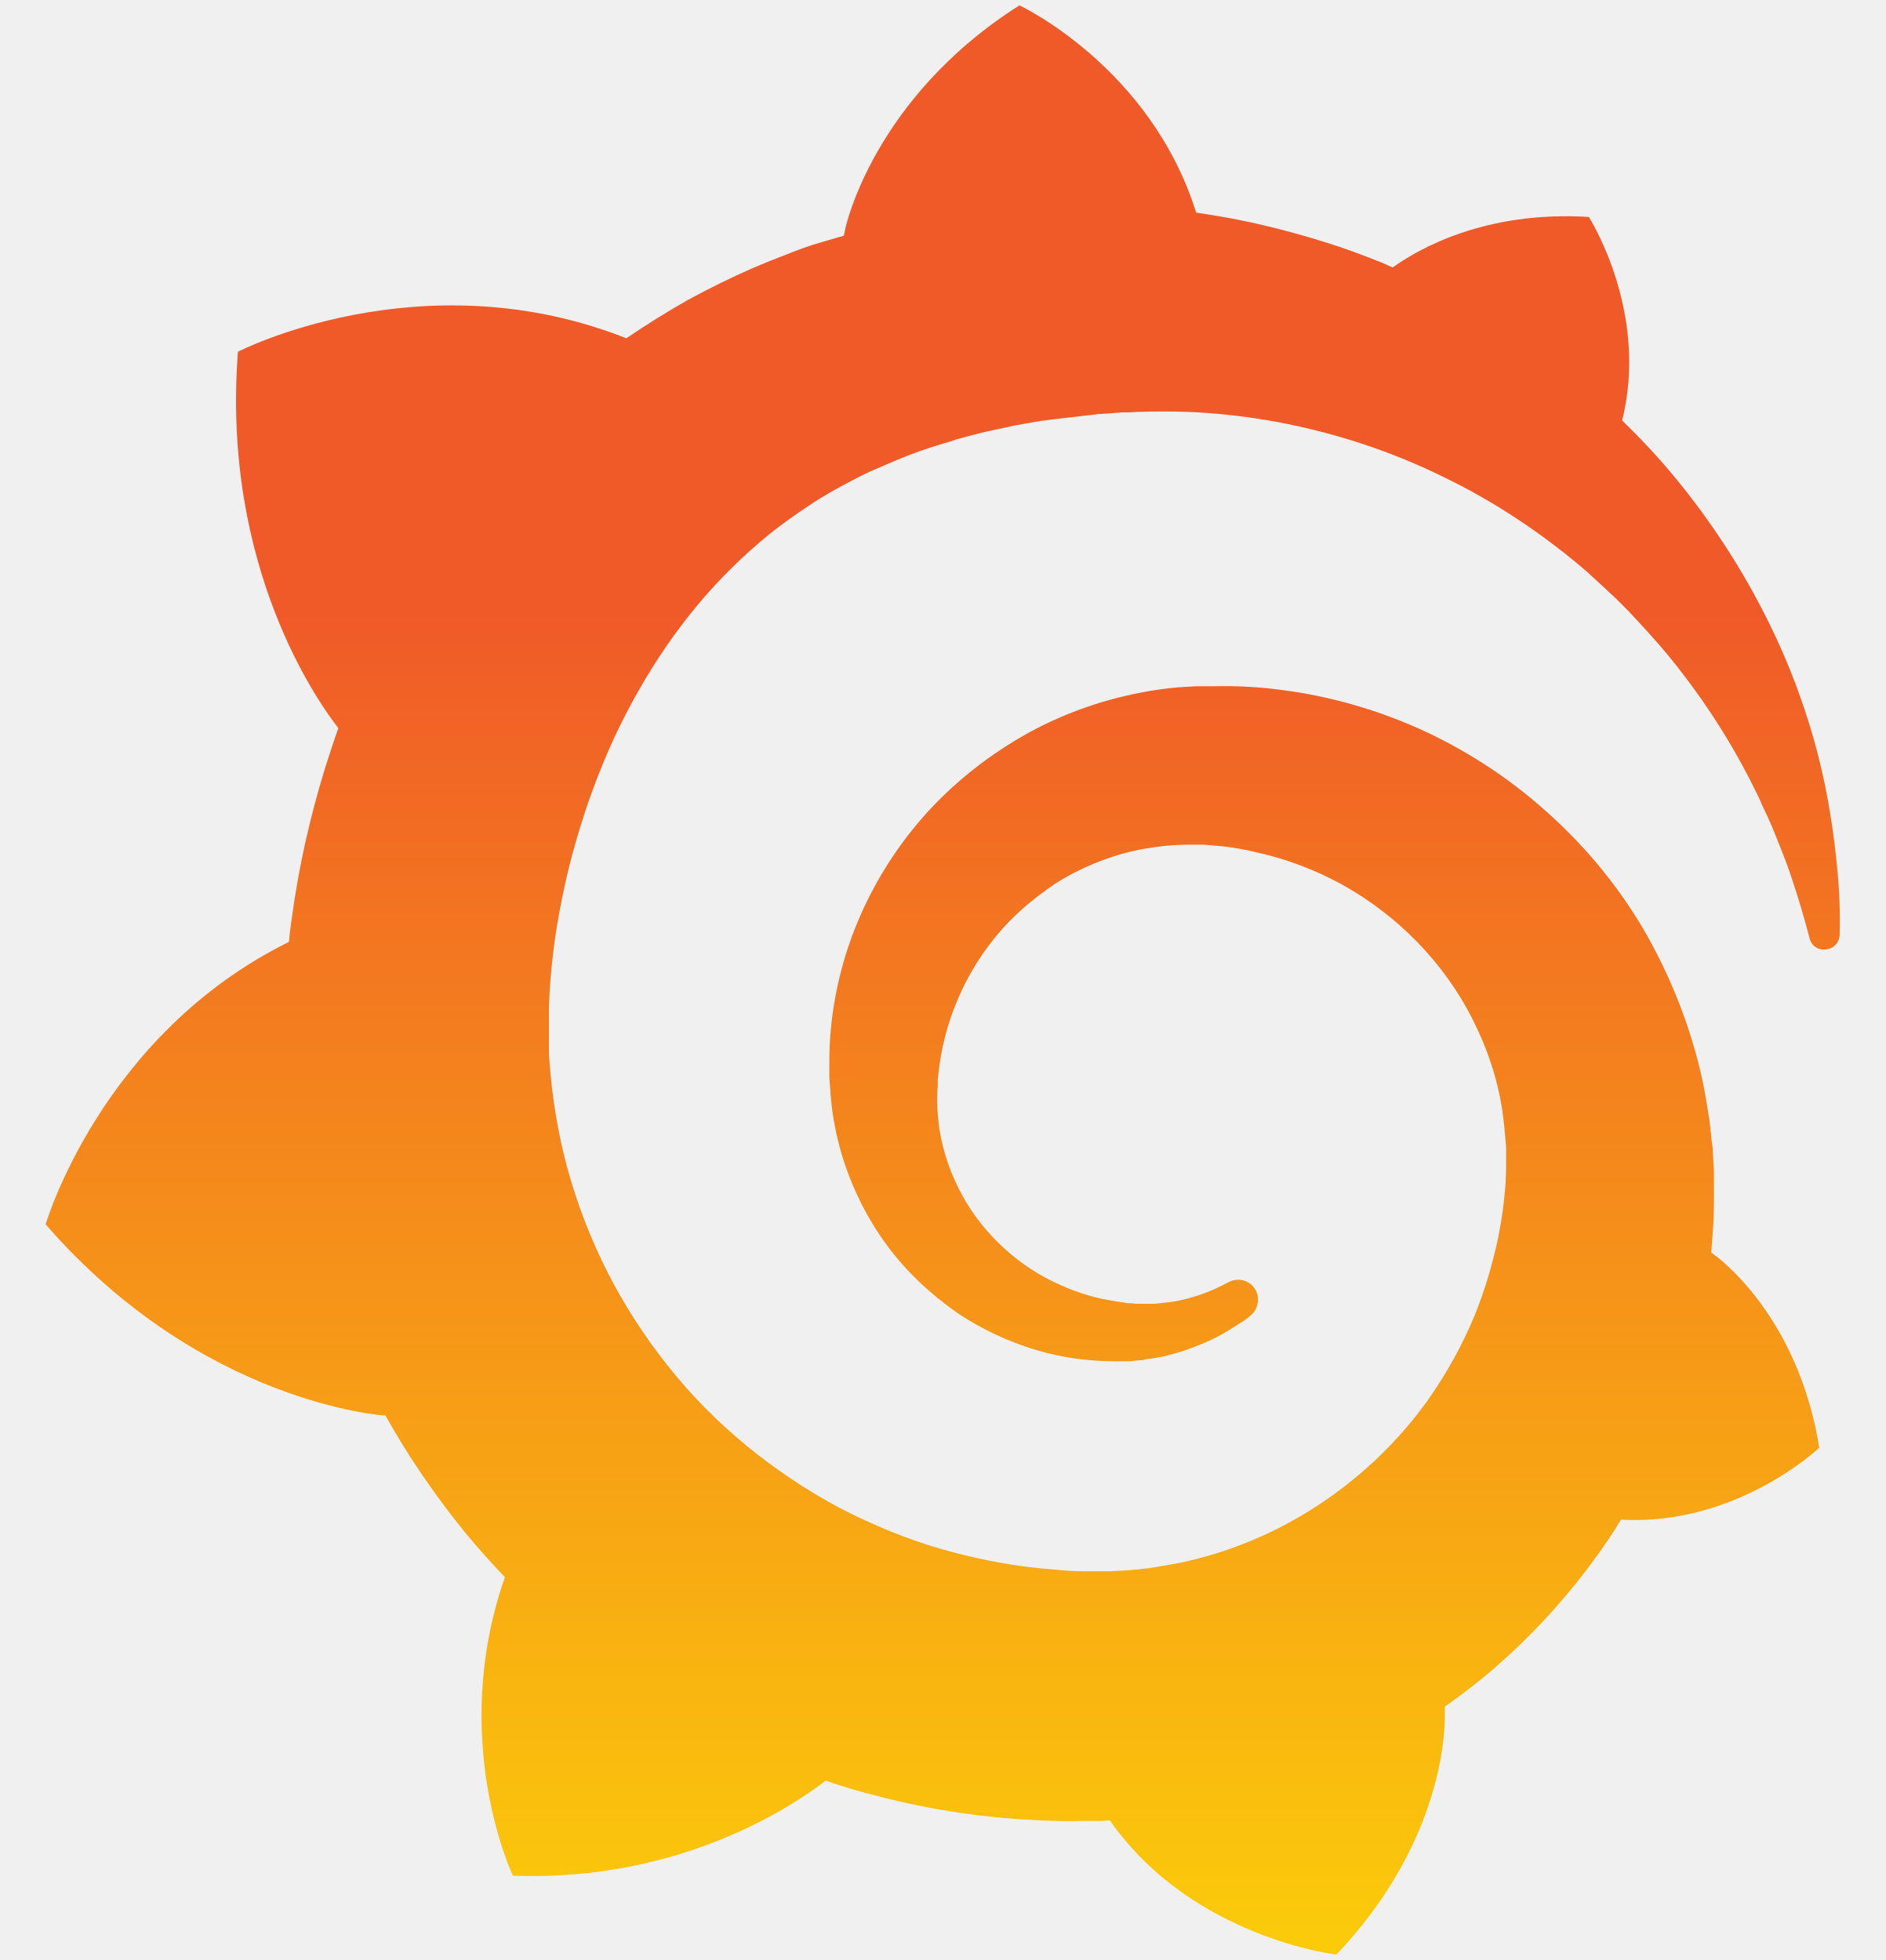
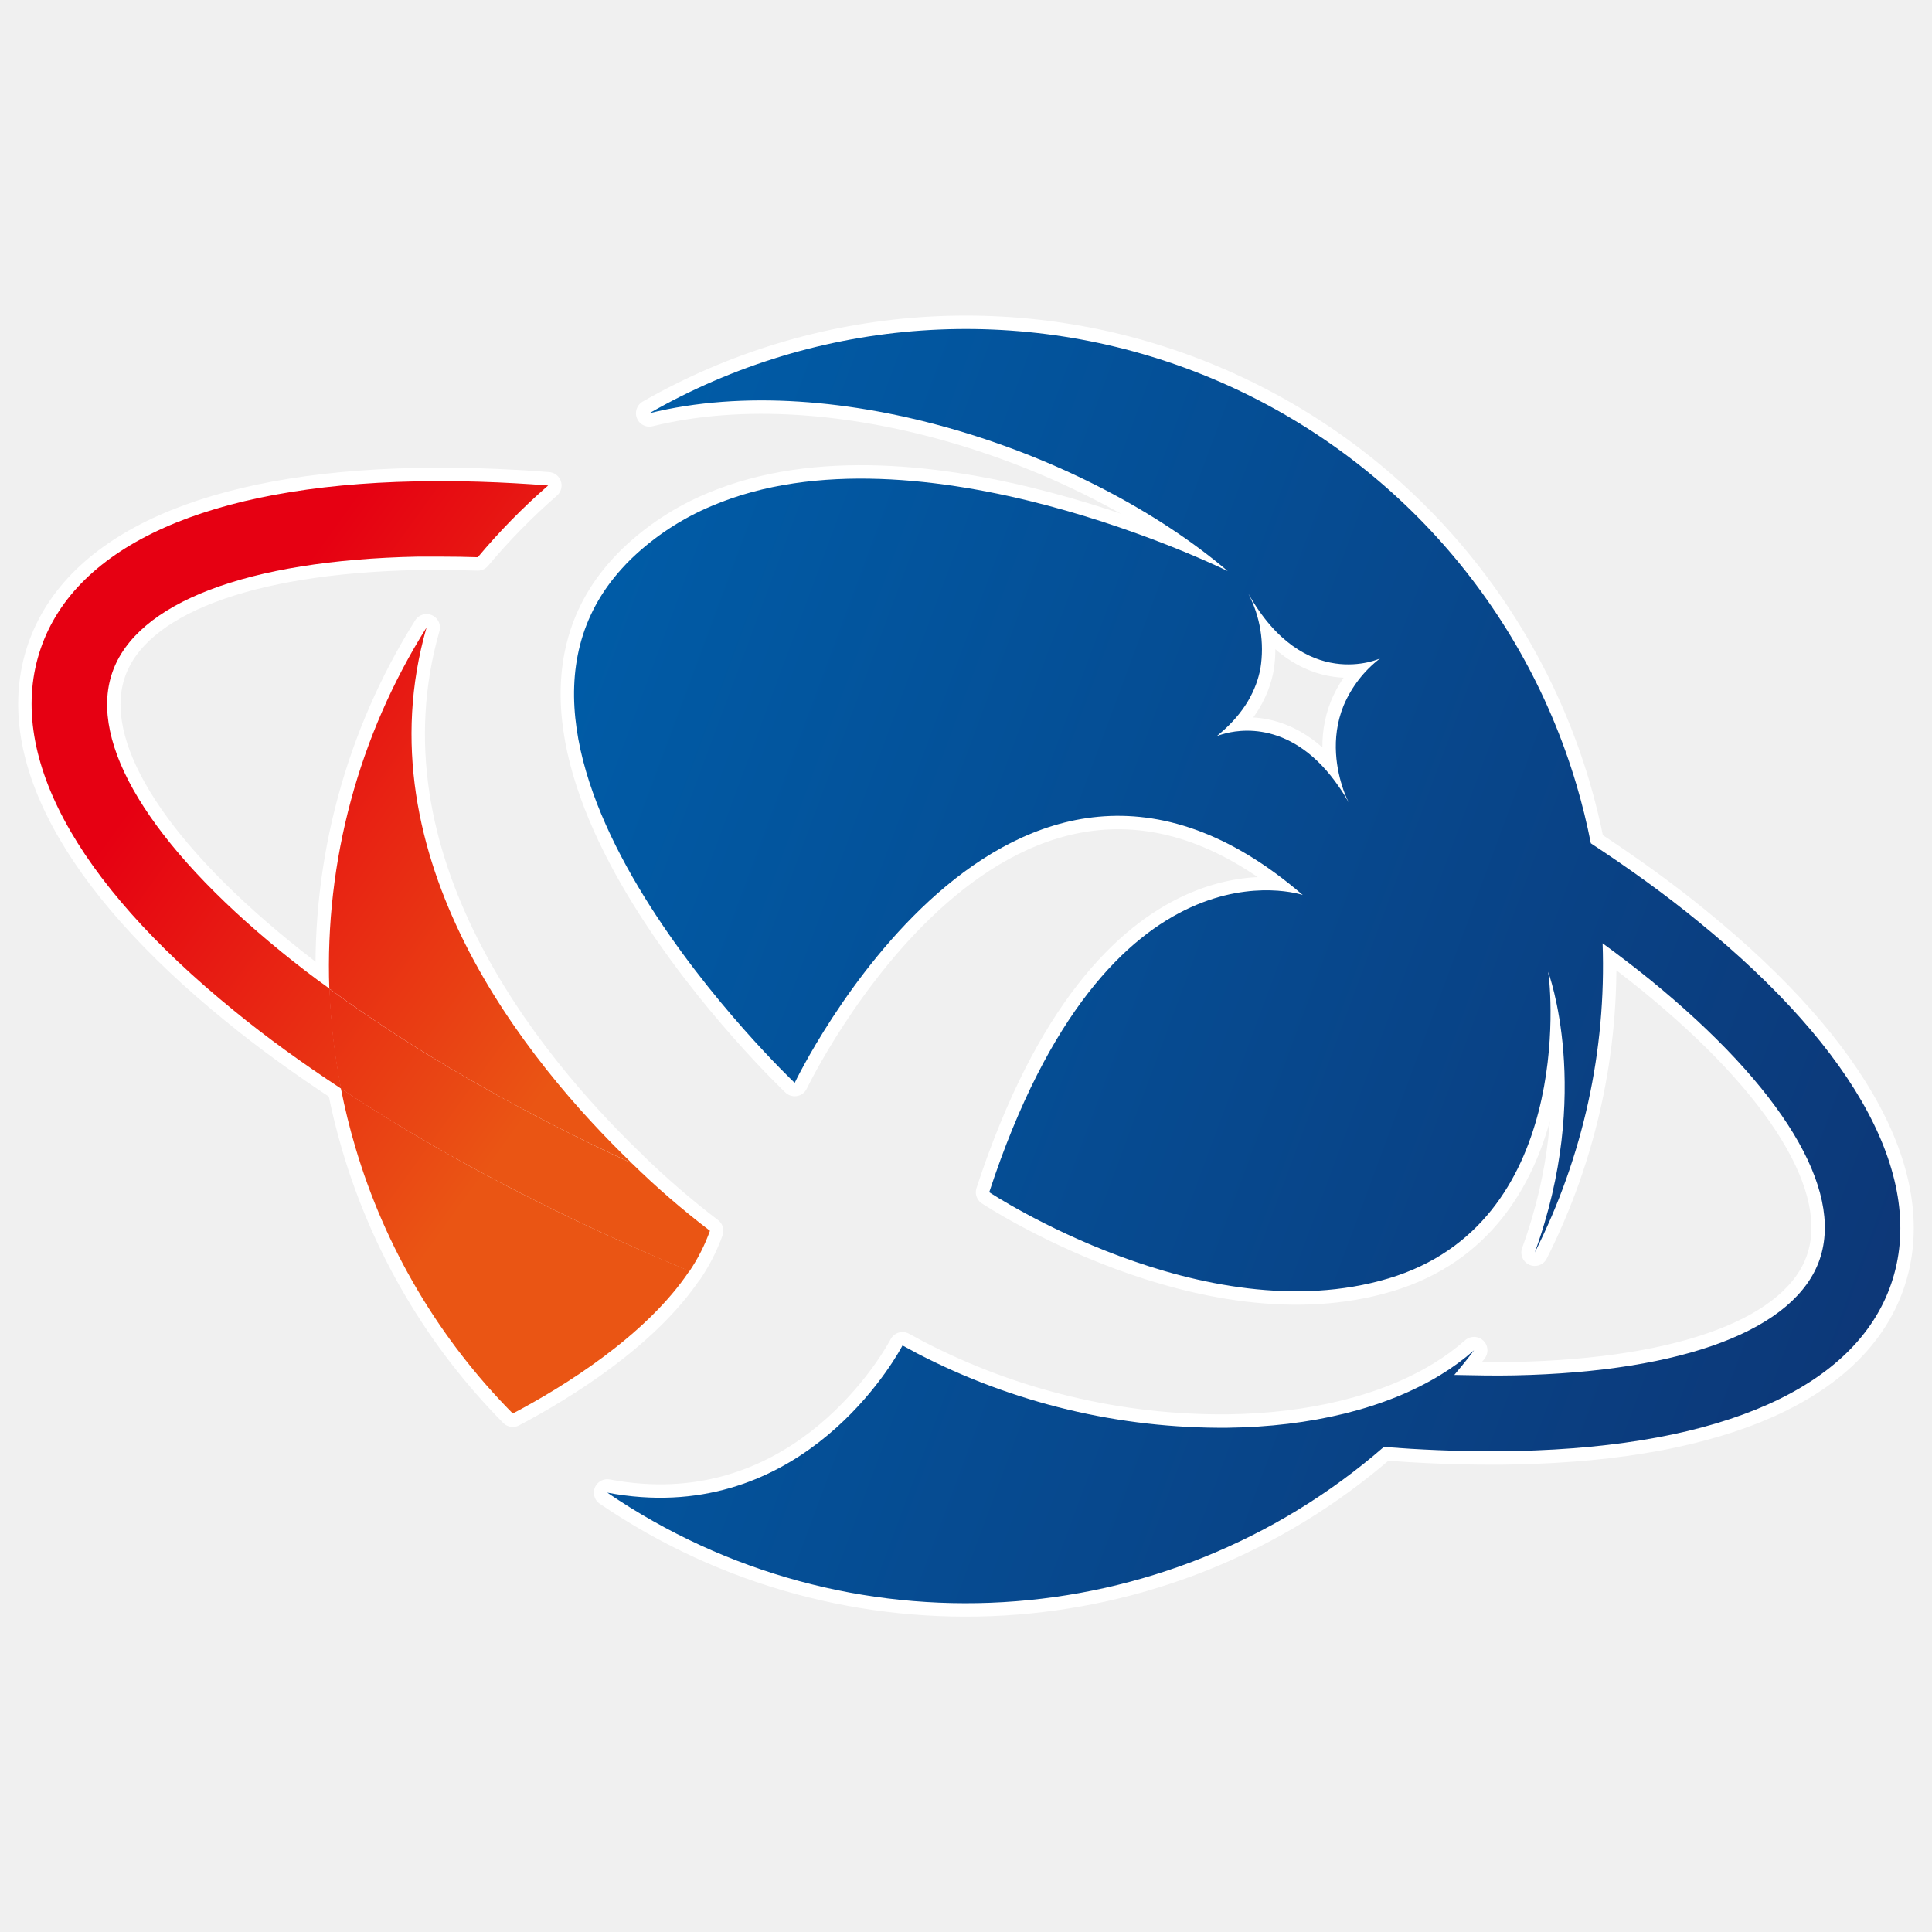
- <svg xmlns="http://www.w3.org/2000/svg" version="1.1" id="Layer_1" x="0px" y="0px" width="351px" height="365px" viewBox="0 0 351 365" style="enable-background:new 0 0 351 365;" xml:space="preserve">
-   <style type="text/css">
- 	.st0{fill:url(#SVGID_1_);}
- </style>
-   <g id="Layer_1_1_">
- </g>
-   <linearGradient id="SVGID_1_" gradientUnits="userSpaceOnUse" x1="175.5" y1="445.495" x2="175.5" y2="114.035">
-     <stop offset="0" style="stop-color:#FFF100" />
-     <stop offset="1" style="stop-color:#F05A28" />
-   </linearGradient>
-   <path class="st0" d="M342,161.2c-0.6-6.1-1.6-13.1-3.6-20.9c-2-7.7-5-16.2-9.4-25c-4.4-8.8-10.1-17.9-17.5-26.8  c-2.9-3.5-6.1-6.9-9.5-10.2c5.1-20.3-6.2-37.9-6.2-37.9c-19.5-1.2-31.9,6.1-36.5,9.4c-0.8-0.3-1.5-0.7-2.3-1  c-3.3-1.3-6.7-2.6-10.3-3.7c-3.5-1.1-7.1-2.1-10.8-3c-3.7-0.9-7.4-1.6-11.2-2.2c-0.7-0.1-1.3-0.2-2-0.3  c-8.5-27.2-32.9-38.6-32.9-38.6c-27.3,17.3-32.4,41.5-32.4,41.5s-0.1,0.5-0.3,1.4c-1.5,0.4-3,0.9-4.5,1.3c-2.1,0.6-4.2,1.4-6.2,2.2  c-2.1,0.8-4.1,1.6-6.2,2.5c-4.1,1.8-8.2,3.8-12.2,6c-3.9,2.2-7.7,4.6-11.4,7.1c-0.5-0.2-1-0.4-1-0.4c-37.8-14.4-71.3,2.9-71.3,2.9  c-3.1,40.2,15.1,65.5,18.7,70.1c-0.9,2.5-1.7,5-2.5,7.5c-2.8,9.1-4.9,18.4-6.2,28.1c-0.2,1.4-0.4,2.8-0.5,4.2  C18.8,192.7,8.5,228,8.5,228c29.1,33.5,63.1,35.6,63.1,35.6c0,0,0.1-0.1,0.1-0.1c4.3,7.7,9.3,15,14.9,21.9c2.4,2.9,4.8,5.6,7.4,8.3  c-10.6,30.4,1.5,55.6,1.5,55.6c32.4,1.2,53.7-14.2,58.2-17.7c3.2,1.1,6.5,2.1,9.8,2.9c10,2.6,20.2,4.1,30.4,4.5  c2.5,0.1,5.1,0.2,7.6,0.1l1.2,0l0.8,0l1.6,0l1.6-0.1l0,0.1c15.3,21.8,42.1,24.9,42.1,24.9c19.1-20.1,20.2-40.1,20.2-44.4l0,0  c0,0,0-0.1,0-0.3c0-0.4,0-0.6,0-0.6l0,0c0-0.3,0-0.6,0-0.9c4-2.8,7.8-5.8,11.4-9.1c7.6-6.9,14.3-14.8,19.9-23.3  c0.5-0.8,1-1.6,1.5-2.4c21.6,1.2,36.9-13.4,36.9-13.4c-3.6-22.5-16.4-33.5-19.1-35.6l0,0c0,0-0.1-0.1-0.3-0.2  c-0.2-0.1-0.2-0.2-0.2-0.2c0,0,0,0,0,0c-0.1-0.1-0.3-0.2-0.5-0.3c0.1-1.4,0.2-2.7,0.3-4.1c0.2-2.4,0.2-4.9,0.2-7.3l0-1.8l0-0.9  l0-0.5c0-0.6,0-0.4,0-0.6l-0.1-1.5l-0.1-2c0-0.7-0.1-1.3-0.2-1.9c-0.1-0.6-0.1-1.3-0.2-1.9l-0.2-1.9l-0.3-1.9  c-0.4-2.5-0.8-4.9-1.4-7.4c-2.3-9.7-6.1-18.9-11-27.2c-5-8.3-11.2-15.6-18.3-21.8c-7-6.2-14.9-11.2-23.1-14.9  c-8.3-3.7-16.9-6.1-25.5-7.2c-4.3-0.6-8.6-0.8-12.9-0.7l-1.6,0l-0.4,0c-0.1,0-0.6,0-0.5,0l-0.7,0l-1.6,0.1c-0.6,0-1.2,0.1-1.7,0.1  c-2.2,0.2-4.4,0.5-6.5,0.9c-8.6,1.6-16.7,4.7-23.8,9c-7.1,4.3-13.3,9.6-18.3,15.6c-5,6-8.9,12.7-11.6,19.6c-2.7,6.9-4.2,14.1-4.6,21  c-0.1,1.7-0.1,3.5-0.1,5.2c0,0.4,0,0.9,0,1.3l0.1,1.4c0.1,0.8,0.1,1.7,0.2,2.5c0.3,3.5,1,6.9,1.9,10.1c1.9,6.5,4.9,12.4,8.6,17.4  c3.7,5,8.2,9.1,12.9,12.4c4.7,3.2,9.8,5.5,14.8,7c5,1.5,10,2.1,14.7,2.1c0.6,0,1.2,0,1.7,0c0.3,0,0.6,0,0.9,0c0.3,0,0.6,0,0.9-0.1  c0.5,0,1-0.1,1.5-0.1c0.1,0,0.3,0,0.4-0.1l0.5-0.1c0.3,0,0.6-0.1,0.9-0.1c0.6-0.1,1.1-0.2,1.7-0.3c0.6-0.1,1.1-0.2,1.6-0.4  c1.1-0.2,2.1-0.6,3.1-0.9c2-0.7,4-1.5,5.7-2.4c1.8-0.9,3.4-2,5-3c0.4-0.3,0.9-0.6,1.3-1c1.6-1.3,1.9-3.7,0.6-5.3  c-1.1-1.4-3.1-1.8-4.7-0.9c-0.4,0.2-0.8,0.4-1.2,0.6c-1.4,0.7-2.8,1.3-4.3,1.8c-1.5,0.5-3.1,0.9-4.7,1.2c-0.8,0.1-1.6,0.2-2.5,0.3  c-0.4,0-0.8,0.1-1.3,0.1c-0.4,0-0.9,0-1.2,0c-0.4,0-0.8,0-1.2,0c-0.5,0-1,0-1.5-0.1c0,0-0.3,0-0.1,0l-0.2,0l-0.3,0  c-0.2,0-0.5,0-0.7-0.1c-0.5-0.1-0.9-0.1-1.4-0.2c-3.7-0.5-7.4-1.6-10.9-3.2c-3.6-1.6-7-3.8-10.1-6.6c-3.1-2.8-5.8-6.1-7.9-9.9  c-2.1-3.8-3.6-8-4.3-12.4c-0.3-2.2-0.5-4.5-0.4-6.7c0-0.6,0.1-1.2,0.1-1.8c0,0.2,0-0.1,0-0.1l0-0.2l0-0.5c0-0.3,0.1-0.6,0.1-0.9  c0.1-1.2,0.3-2.4,0.5-3.6c1.7-9.6,6.5-19,13.9-26.1c1.9-1.8,3.9-3.4,6-4.9c2.1-1.5,4.4-2.8,6.8-3.9c2.4-1.1,4.8-2,7.4-2.7  c2.5-0.7,5.1-1.1,7.8-1.4c1.3-0.1,2.6-0.2,4-0.2c0.4,0,0.6,0,0.9,0l1.1,0l0.7,0c0.3,0,0,0,0.1,0l0.3,0l1.1,0.1  c2.9,0.2,5.7,0.6,8.5,1.3c5.6,1.2,11.1,3.3,16.2,6.1c10.2,5.7,18.9,14.5,24.2,25.1c2.7,5.3,4.6,11,5.5,16.9c0.2,1.5,0.4,3,0.5,4.5  l0.1,1.1l0.1,1.1c0,0.4,0,0.8,0,1.1c0,0.4,0,0.8,0,1.1l0,1l0,1.1c0,0.7-0.1,1.9-0.1,2.6c-0.1,1.6-0.3,3.3-0.5,4.9  c-0.2,1.6-0.5,3.2-0.8,4.8c-0.3,1.6-0.7,3.2-1.1,4.7c-0.8,3.1-1.8,6.2-3,9.3c-2.4,6-5.6,11.8-9.4,17.1  c-7.7,10.6-18.2,19.2-30.2,24.7c-6,2.7-12.3,4.7-18.8,5.7c-3.2,0.6-6.5,0.9-9.8,1l-0.6,0l-0.5,0l-1.1,0l-1.6,0l-0.8,0  c0.4,0-0.1,0-0.1,0l-0.3,0c-1.8,0-3.5-0.1-5.3-0.3c-7-0.5-13.9-1.8-20.7-3.7c-6.7-1.9-13.2-4.6-19.4-7.8  c-12.3-6.6-23.4-15.6-32-26.5c-4.3-5.4-8.1-11.3-11.2-17.4c-3.1-6.1-5.6-12.6-7.4-19.1c-1.8-6.6-2.9-13.3-3.4-20.1l-0.1-1.3l0-0.3  l0-0.3l0-0.6l0-1.1l0-0.3l0-0.4l0-0.8l0-1.6l0-0.3c0,0,0,0.1,0-0.1l0-0.6c0-0.8,0-1.7,0-2.5c0.1-3.3,0.4-6.8,0.8-10.2  c0.4-3.4,1-6.9,1.7-10.3c0.7-3.4,1.5-6.8,2.5-10.2c1.9-6.7,4.3-13.2,7.1-19.3c5.7-12.2,13.1-23.1,22-31.8c2.2-2.2,4.5-4.2,6.9-6.2  c2.4-1.9,4.9-3.7,7.5-5.4c2.5-1.7,5.2-3.2,7.9-4.6c1.3-0.7,2.7-1.4,4.1-2c0.7-0.3,1.4-0.6,2.1-0.9c0.7-0.3,1.4-0.6,2.1-0.9  c2.8-1.2,5.7-2.2,8.7-3.1c0.7-0.2,1.5-0.4,2.2-0.7c0.7-0.2,1.5-0.4,2.2-0.6c1.5-0.4,3-0.8,4.5-1.1c0.7-0.2,1.5-0.3,2.3-0.5  c0.8-0.2,1.5-0.3,2.3-0.5c0.8-0.1,1.5-0.3,2.3-0.4l1.1-0.2l1.2-0.2c0.8-0.1,1.5-0.2,2.3-0.3c0.9-0.1,1.7-0.2,2.6-0.3  c0.7-0.1,1.9-0.2,2.6-0.3c0.5-0.1,1.1-0.1,1.6-0.2l1.1-0.1l0.5-0.1l0.6,0c0.9-0.1,1.7-0.1,2.6-0.2l1.3-0.1c0,0,0.5,0,0.1,0l0.3,0  l0.6,0c0.7,0,1.5-0.1,2.2-0.1c2.9-0.1,5.9-0.1,8.8,0c5.8,0.2,11.5,0.9,17,1.9c11.1,2.1,21.5,5.6,31,10.3  c9.5,4.6,17.9,10.3,25.3,16.5c0.5,0.4,0.9,0.8,1.4,1.2c0.4,0.4,0.9,0.8,1.3,1.2c0.9,0.8,1.7,1.6,2.6,2.4c0.9,0.8,1.7,1.6,2.5,2.4  c0.8,0.8,1.6,1.6,2.4,2.5c3.1,3.3,6,6.6,8.6,10c5.2,6.7,9.4,13.5,12.7,19.9c0.2,0.4,0.4,0.8,0.6,1.2c0.2,0.4,0.4,0.8,0.6,1.2  c0.4,0.8,0.8,1.6,1.1,2.4c0.4,0.8,0.7,1.5,1.1,2.3c0.3,0.8,0.7,1.5,1,2.3c1.2,3,2.4,5.9,3.3,8.6c1.5,4.4,2.6,8.3,3.5,11.7  c0.3,1.4,1.6,2.3,3,2.1c1.5-0.1,2.6-1.3,2.6-2.8C342.6,170.4,342.5,166.1,342,161.2z" />
+ <svg xmlns="http://www.w3.org/2000/svg" xmlns:xlink="http://www.w3.org/1999/xlink" id="图层_1" data-name="图层 1" viewBox="0 0 360 360">
+   <defs>
+     <style>.cls-1,.cls-2,.cls-3,.cls-4,.cls-5{stroke:#fff;stroke-linejoin:round;stroke-width:5px;}.cls-1,.cls-6{fill:url(#未命名的渐变_16);}.cls-2,.cls-7{fill:url(#未命名的渐变_16-2);}.cls-3,.cls-8{fill:url(#未命名的渐变_16-3);}.cls-4,.cls-9{fill:url(#未命名的渐变_16-4);}.cls-10,.cls-5{fill:url(#未命名的渐变_4);}</style>
+     <linearGradient id="未命名的渐变_16" x1="46" y1="120.19" x2="122.01" y2="175.09" gradientUnits="userSpaceOnUse">
+       <stop offset="0" stop-color="#e60012" />
+       <stop offset="1" stop-color="#ea5514" />
+     </linearGradient>
+     <linearGradient id="未命名的渐变_16-2" x1="39.95" y1="128.57" x2="115.96" y2="183.47" xlink:href="#未命名的渐变_16" />
+     <linearGradient id="未命名的渐变_16-3" x1="6.95" y1="174.26" x2="82.97" y2="229.16" xlink:href="#未命名的渐变_16" />
+     <linearGradient id="未命名的渐变_16-4" x1="18.76" y1="157.91" x2="94.77" y2="212.81" xlink:href="#未命名的渐变_16" />
+     <linearGradient id="未命名的渐变_4" x1="355.18" y1="245.04" x2="92.77" y2="147.6" gradientUnits="userSpaceOnUse">
+       <stop offset="0" stop-color="#0d3777" />
+       <stop offset="1" stop-color="#005ca7" />
+     </linearGradient>
+   </defs>
+   <path class="cls-1" d="M52.45,177.38c-24.54-20-36-38.91-31.55-52s25.2-21,56.83-21.66q2.25,0,4.54,0,3.33,0,6.76.11a118.38,118.38,0,0,1,13.11-13.37c-8.58-.66-16.86-.93-24.71-.76C39,90.49,14.2,101.56,7.59,120.83s6.17,43.23,36,67.48c6.09,5,12.78,9.81,20,14.56a118.16,118.16,0,0,1-2.17-18.64C58.27,182,55.28,179.68,52.45,177.38Z" />
+   <path class="cls-2" d="M79.48,116.92a118.73,118.73,0,0,0-18.12,67.3c15.87,11.62,35,22.67,56.39,32.54C98.18,197.89,67.19,159.82,79.48,116.92Z" />
+   <path class="cls-3" d="M128.46,236.82c-24.16-10-46.25-21.58-64.94-34,.72,3.65,1.61,7.3,2.69,10.94a118.16,118.16,0,0,0,29.34,49.63C105.1,258.35,120.44,248.85,128.46,236.82Z" />
+   <path class="cls-4" d="M132.29,229.34a155.2,155.2,0,0,1-14.54-12.57c-21.35-9.88-40.52-20.92-56.39-32.54a118.16,118.16,0,0,0,2.17,18.64c18.69,12.38,40.77,23.93,64.94,34A34,34,0,0,0,132.29,229.34Z" />
+   <path class="cls-5" d="M316.43,171.7c-6.09-5-12.78-9.81-20-14.56-.72-3.65-1.61-7.3-2.69-10.94A118.67,118.67,0,0,0,121,77c34.9-8.62,81.66,7.21,107.77,29.41,0,0-57.53-28.52-96.07-12.17a48.9,48.9,0,0,0-15,9.81c-.65.62-1.25,1.26-1.83,1.9-31.91,35.13,32.21,95.82,32.21,95.82s39.5-82.53,94.67-35c0,0-36.2-12.32-58.42,55.38,0,0,39.89,26.39,74.38,16.07C293,228,289.11,184.58,288.47,181.08c0,0,8.39,22.37-2.49,52.31a118.57,118.57,0,0,0,12.64-57.62c3.09,2.26,6.09,4.55,8.92,6.85,24.54,20,36,38.91,31.55,52s-25.2,21-56.83,21.66c-3.66.08-7.43,0-11.27-.08,1.26-1.5,2.49-3,3.67-4.59a43.87,43.87,0,0,1-6.14,4.52c-10.38,6.4-24.46,9.72-39.76,9.91a123.25,123.25,0,0,1-57.89-13.87c-.9-.48-1.81-1-2.7-1.46l-.29.53c-2.38,4.24-20.11,33.43-54.72,26.89a118.67,118.67,0,0,0,144.69-8.51c6.85.52,13.5.8,19.9.8,1.62,0,3.22,0,4.81-.05,38.42-.83,63.23-11.89,69.84-31.16S346.25,195.95,316.43,171.7Zm-65.09-22.15c-.58-1-1.18-2-1.78-2.85-8.62-12.62-18.73-10.82-21.83-9.87a8.87,8.87,0,0,0-1,.34l.59-.5c4.66-3.93,6.79-8.17,7.54-12.11a22.43,22.43,0,0,0-2.25-13.94c10.48,18.58,24.53,12.08,24.53,12.08a21.74,21.74,0,0,0-6.78,8.78c-2.54,6.23-1.2,12.3-.08,15.57A19.35,19.35,0,0,0,251.34,149.55Z" />
+   <path class="cls-6" d="M52.45,177.38c-24.54-20-36-38.91-31.55-52s25.2-21,56.83-21.66q2.25,0,4.54,0,3.33,0,6.76.11a118.38,118.38,0,0,1,13.11-13.37c-8.58-.66-16.86-.93-24.71-.76C39,90.49,14.2,101.56,7.59,120.83s6.17,43.23,36,67.48c6.09,5,12.78,9.81,20,14.56a118.16,118.16,0,0,1-2.17-18.64C58.27,182,55.28,179.68,52.45,177.38Z" />
+   <path class="cls-7" d="M79.48,116.92a118.73,118.73,0,0,0-18.12,67.3c15.87,11.62,35,22.67,56.39,32.54C98.18,197.89,67.19,159.82,79.48,116.92Z" />
+   <path class="cls-8" d="M128.46,236.82c-24.16-10-46.25-21.58-64.94-34,.72,3.65,1.61,7.3,2.69,10.94a118.16,118.16,0,0,0,29.34,49.63C105.1,258.35,120.44,248.85,128.46,236.82Z" />
+   <path class="cls-9" d="M132.29,229.34a155.2,155.2,0,0,1-14.54-12.57c-21.35-9.88-40.52-20.92-56.39-32.54a118.16,118.16,0,0,0,2.17,18.64c18.69,12.38,40.77,23.93,64.94,34A34,34,0,0,0,132.29,229.34Z" />
+   <path class="cls-10" d="M316.43,171.7c-6.09-5-12.78-9.81-20-14.56-.72-3.65-1.61-7.3-2.69-10.94A118.67,118.67,0,0,0,121,77c34.9-8.62,81.66,7.21,107.77,29.41,0,0-57.53-28.52-96.07-12.17a48.9,48.9,0,0,0-15,9.81c-.65.62-1.25,1.26-1.83,1.9-31.91,35.13,32.21,95.82,32.21,95.82s39.5-82.53,94.67-35c0,0-36.2-12.32-58.42,55.38,0,0,39.89,26.39,74.38,16.07C293,228,289.11,184.58,288.47,181.08c0,0,8.39,22.37-2.49,52.31a118.57,118.57,0,0,0,12.64-57.62c3.09,2.26,6.09,4.55,8.92,6.85,24.54,20,36,38.91,31.55,52s-25.2,21-56.83,21.66c-3.66.08-7.43,0-11.27-.08,1.26-1.5,2.49-3,3.67-4.59a43.87,43.87,0,0,1-6.14,4.52c-10.38,6.4-24.46,9.72-39.76,9.91a123.25,123.25,0,0,1-57.89-13.87c-.9-.48-1.81-1-2.7-1.46l-.29.53c-2.38,4.24-20.11,33.43-54.72,26.89a118.67,118.67,0,0,0,144.69-8.51c6.85.52,13.5.8,19.9.8,1.62,0,3.22,0,4.81-.05,38.42-.83,63.23-11.89,69.84-31.16S346.25,195.95,316.43,171.7Zm-65.09-22.15c-.58-1-1.18-2-1.78-2.85-8.62-12.62-18.73-10.82-21.83-9.87a8.87,8.87,0,0,0-1,.34l.59-.5c4.66-3.93,6.79-8.17,7.54-12.11a22.43,22.43,0,0,0-2.25-13.94c10.48,18.58,24.53,12.08,24.53,12.08a21.74,21.74,0,0,0-6.78,8.78c-2.54,6.23-1.2,12.3-.08,15.57A19.35,19.35,0,0,0,251.34,149.55Z" />
</svg>
